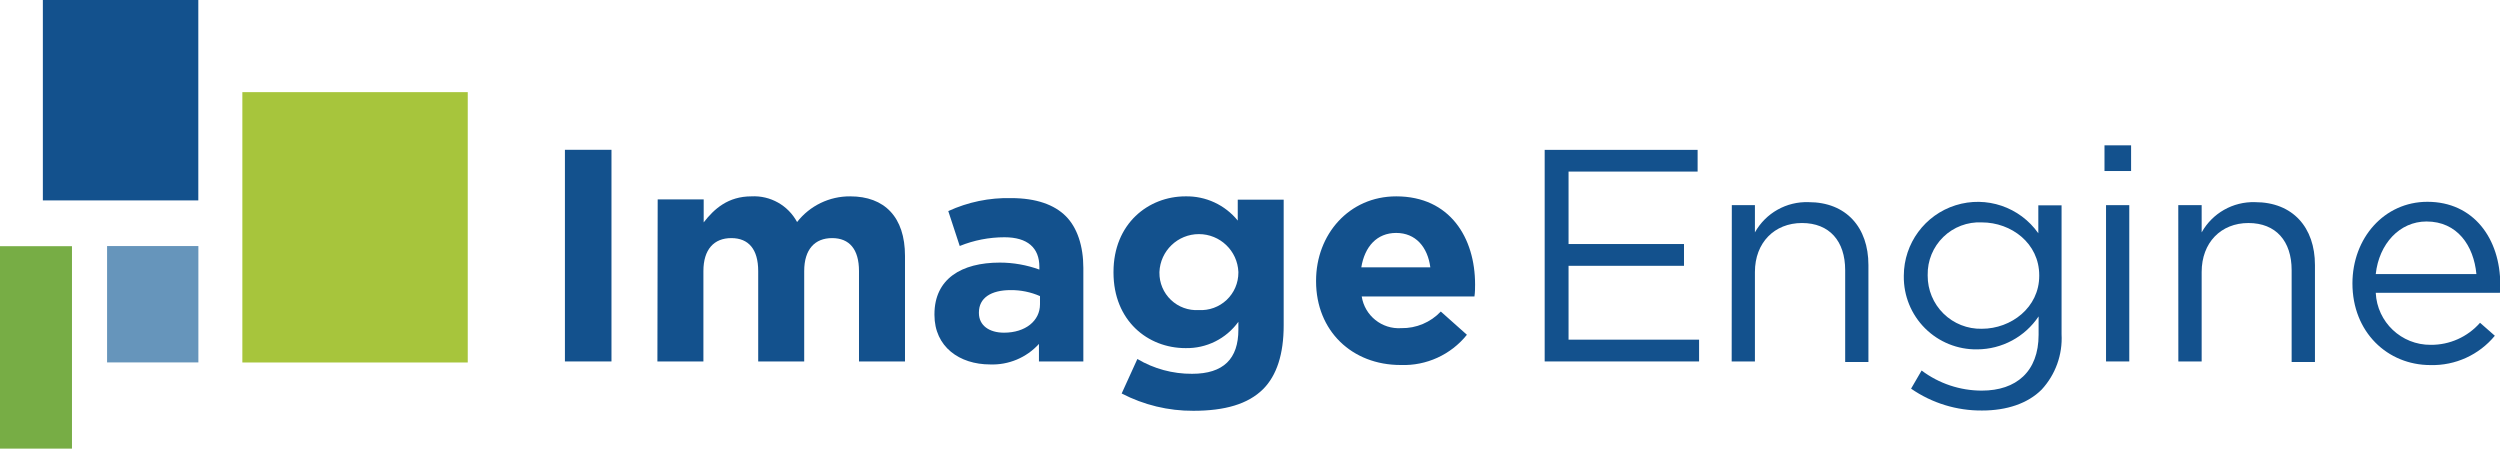
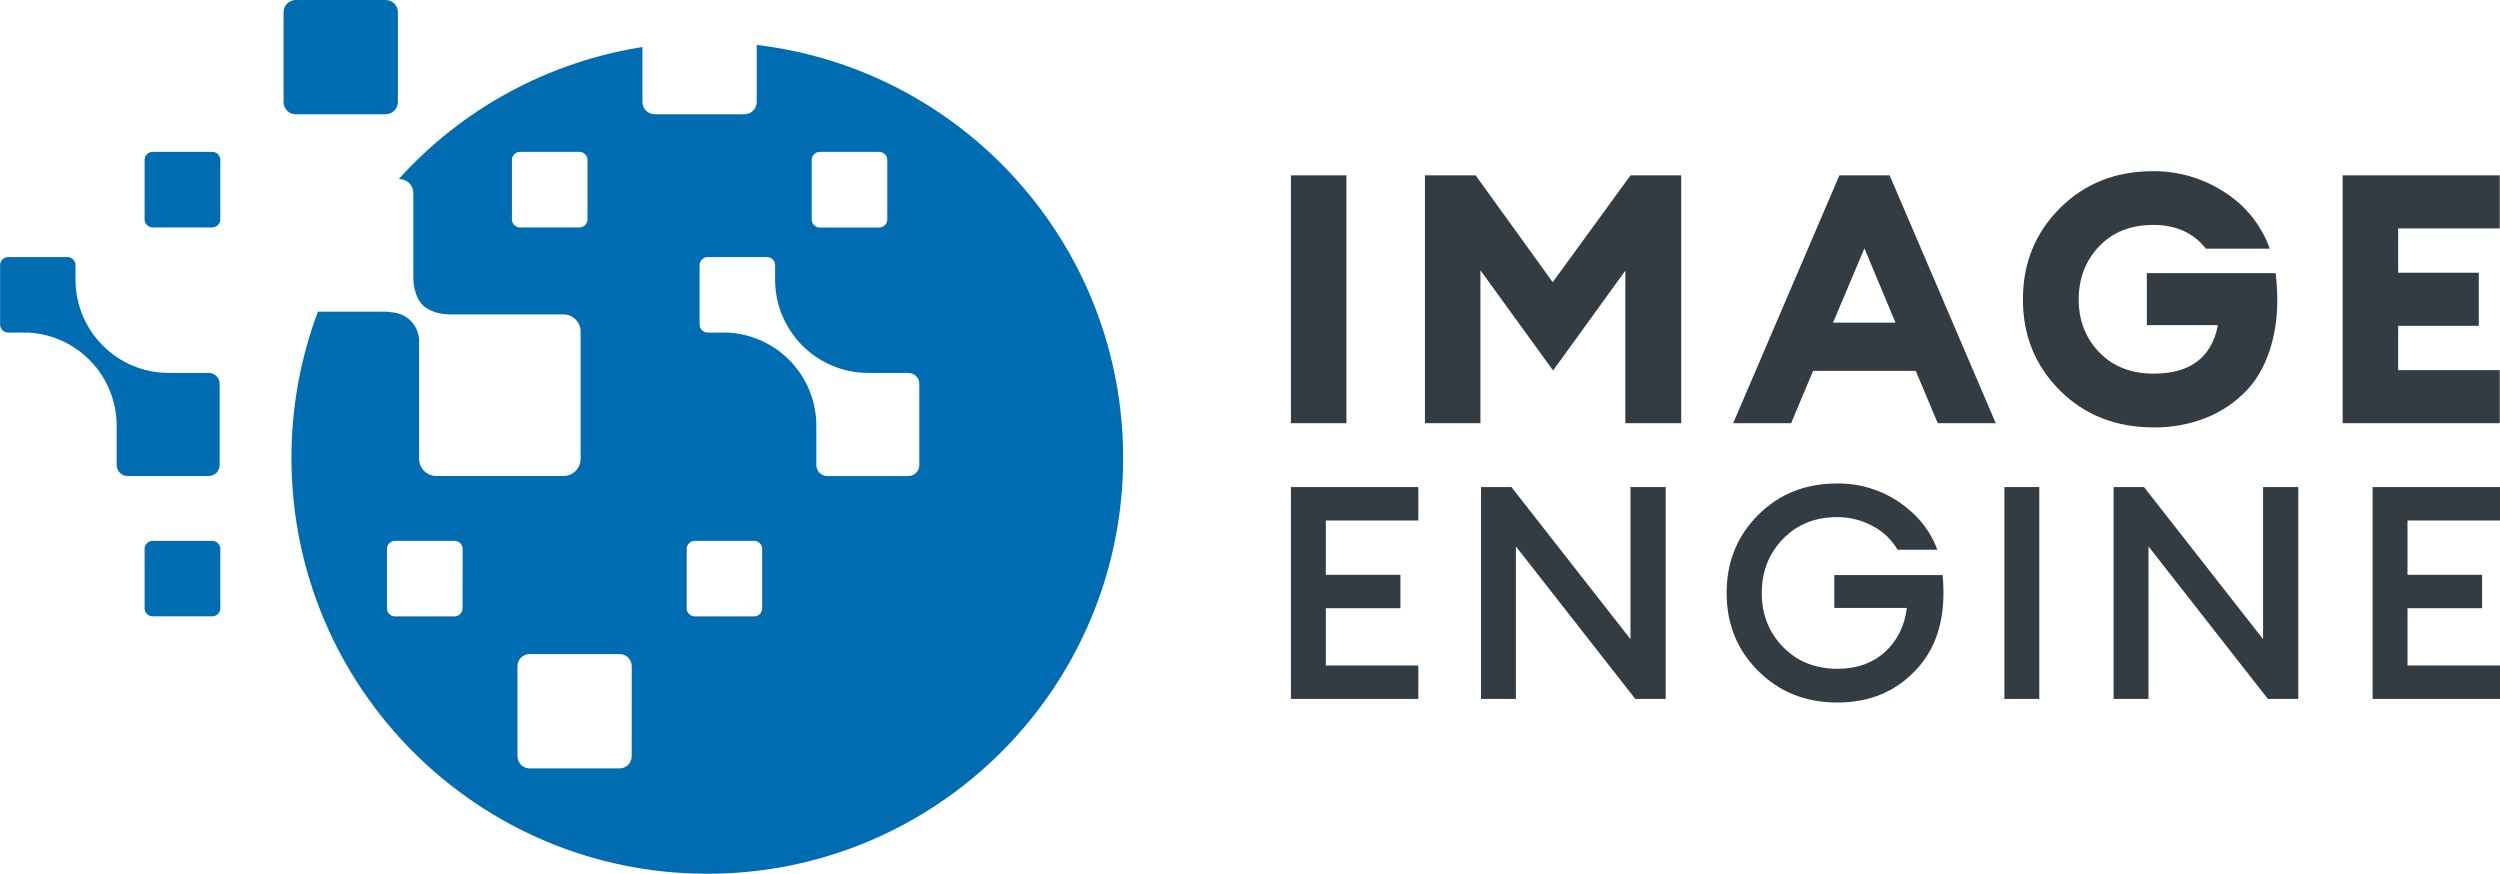
- <svg xmlns="http://www.w3.org/2000/svg" id="Layer_4" data-name="Layer 4" viewBox="0 0 358.15 64.26">
+ <svg xmlns="http://www.w3.org/2000/svg" viewBox="0 0 1232.75 430.81">
  <defs>
-     <style>.cls-1{fill:#13518d;}.cls-2{fill:#a7c53c;}.cls-3{fill:#77ad45;}.cls-4{fill:#6695bb;}</style>
+     <style>.cls-1{fill:#006cb1;}.cls-2{fill:#333c42;}</style>
  </defs>
-   <path class="cls-1" d="M235.88,34.51h21.91v3.11H239.3V48h16.54v3.12H239.3V61.7H258v3.12H235.88Z" transform="translate(-14.59 -13.04)" />
-   <path class="cls-1" d="M262.69,42.43H266v3.9A8.47,8.47,0,0,1,273.69,42c5.41,0,8.57,3.64,8.57,9v13.9h-3.33V51.74c0-4.16-2.25-6.75-6.19-6.75S266,47.8,266,52V64.82h-3.33Z" transform="translate(-14.59 -13.04)" />
-   <path class="cls-1" d="M288.37,68.72l1.51-2.6A14.35,14.35,0,0,0,298.5,69c4.94,0,8.14-2.73,8.14-8V58.37a10.63,10.63,0,0,1-8.79,4.72,10.35,10.35,0,0,1-10.52-10.48v-.09a10.6,10.6,0,0,1,19.27-6.06v-4h3.33V60.92a10.82,10.82,0,0,1-2.85,7.93c-2,2-5,3-8.54,3A17.6,17.6,0,0,1,288.37,68.72Zm18.36-16.16v-.08c0-4.59-4-7.58-8.23-7.58a7.4,7.4,0,0,0-7.75,7.53v.09a7.58,7.58,0,0,0,7.75,7.62C302.74,60.14,306.73,57.07,306.73,52.56Z" transform="translate(-14.59 -13.04)" />
-   <path class="cls-1" d="M316.08,33.86h3.81v3.68h-3.81Zm.22,8.57h3.33V64.82H316.3Z" transform="translate(-14.59 -13.04)" />
-   <path class="cls-1" d="M326.65,42.43H330v3.9A8.47,8.47,0,0,1,337.65,42c5.42,0,8.58,3.64,8.58,9v13.9h-3.34V51.74c0-4.16-2.25-6.75-6.19-6.75S330,47.8,330,52V64.82h-3.34Z" transform="translate(-14.59 -13.04)" />
-   <path class="cls-1" d="M362.82,62.44a9.28,9.28,0,0,0,7.06-3.16L372,61.14a11.56,11.56,0,0,1-9.23,4.2c-6.15,0-11.17-4.72-11.17-11.69,0-6.5,4.55-11.7,10.74-11.7,6.63,0,10.44,5.29,10.44,11.87a11.05,11.05,0,0,1-.05,1.17H354.94A7.82,7.82,0,0,0,362.82,62.44Zm6.54-10.14c-.39-4.07-2.73-7.53-7.15-7.53-3.85,0-6.8,3.2-7.27,7.53Z" transform="translate(-14.59 -13.04)" />
-   <path class="cls-1" d="M95.52,34.5h6.67V64.82H95.52Z" transform="translate(-14.59 -13.04)" />
-   <path class="cls-1" d="M108.81,41.61h6.59V44.9c1.51-1.95,3.5-3.73,6.84-3.73a7,7,0,0,1,6.54,3.68,9.55,9.55,0,0,1,7.62-3.68c4.89,0,7.84,2.95,7.84,8.53V64.82h-6.59V51.87c0-3.12-1.38-4.72-3.85-4.72s-4,1.6-4,4.72V64.82h-6.59V51.87c0-3.12-1.38-4.72-3.85-4.72s-4,1.6-4,4.72V64.82h-6.59Z" transform="translate(-14.59 -13.04)" />
-   <path class="cls-1" d="M148.46,58.15v-.09c0-5.07,3.86-7.4,9.36-7.4a16.56,16.56,0,0,1,5.67,1v-.39c0-2.73-1.69-4.24-5-4.24a17.07,17.07,0,0,0-6.41,1.25l-1.64-5a20.38,20.38,0,0,1,9-1.86c3.6,0,6.2.95,7.84,2.59s2.51,4.29,2.51,7.41V64.82h-6.36V62.31a9,9,0,0,1-7,2.94C152.06,65.25,148.46,62.74,148.46,58.15Zm15.12-1.52V55.46a10.22,10.22,0,0,0-4.2-.86c-2.82,0-4.55,1.12-4.55,3.2v.09c0,1.77,1.47,2.81,3.59,2.81C161.5,60.7,163.58,59,163.58,56.63Z" transform="translate(-14.59 -13.04)" />
-   <path class="cls-1" d="M175.28,69.41l2.25-4.94a15.18,15.18,0,0,0,7.84,2.12c4.51,0,6.63-2.16,6.63-6.32V59.14a9.08,9.08,0,0,1-7.58,3.77c-5.41,0-10.31-3.94-10.31-10.82V52c0-6.93,5-10.83,10.31-10.83a9.39,9.39,0,0,1,7.49,3.47v-3h6.58v18c0,4.15-1,7.19-2.94,9.14-2.17,2.16-5.5,3.11-10,3.11A22,22,0,0,1,175.28,69.41ZM192,52.09V52a5.66,5.66,0,0,0-11.31,0v.09a5.31,5.31,0,0,0,5.64,5.37A5.36,5.36,0,0,0,192,52.09Z" transform="translate(-14.59 -13.04)" />
-   <path class="cls-1" d="M203.13,53.34v-.09c0-6.62,4.72-12.08,11.48-12.08,7.75,0,11.3,6,11.3,12.6,0,.52,0,1.13-.09,1.74H209.67a5.38,5.38,0,0,0,5.67,4.54A7.6,7.6,0,0,0,221,57.67L224.74,61a11.61,11.61,0,0,1-9.48,4.33C208.28,65.34,203.13,60.44,203.13,53.34Zm16.37-2c-.39-2.94-2.12-4.93-4.89-4.93s-4.51,1.95-5,4.93Z" transform="translate(-14.59 -13.04)" />
-   <rect class="cls-2" x="34.72" y="13.2" width="32.29" height="38.73" />
-   <rect class="cls-1" x="6.14" width="22.27" height="28.71" />
-   <rect class="cls-3" y="35.27" width="10.31" height="29" />
-   <rect class="cls-4" x="15.34" y="35.25" width="13.08" height="16.67" />
+   <g id="Layer_2" data-name="Layer 2">
+     <g id="Layer_1-2" data-name="Layer 1">
+       <path class="cls-1" d="M373.13,22.16V50.33a6,6,0,0,1-6,6H322.79a6,6,0,0,1-6-6V23.2A204.63,204.63,0,0,0,196.64,88.28h.24a6.94,6.94,0,0,1,6.94,6.94v41.7c0,2.44.55,10,5,13.87,4.24,3.66,10.11,4.19,12.42,4.25h56.6a8.46,8.46,0,0,1,8.46,8.45v62.77a8.45,8.45,0,0,1-8.46,8.45H215.11a8.45,8.45,0,0,1-8.45-8.45V168.17A14.29,14.29,0,0,0,193.09,154a20.69,20.69,0,0,0-2.78-.31H156.77a204.59,204.59,0,0,0-13.05,72.11c0,113.25,91.8,205.05,205.05,205.05s205.05-91.8,205.05-205C553.82,120.76,474.89,34.21,373.13,22.16Zm-87.37,90H256.43a4,4,0,0,1-4-4V78.87a4,4,0,0,1,4-4h29.33a4,4,0,0,1,3.95,4V108.2A4,4,0,0,1,285.76,112.15ZM228.08,300a4,4,0,0,1-4,3.95H194.8a4,4,0,0,1-4-3.95V270.64a4,4,0,0,1,4-3.95h29.33a4,4,0,0,1,4,3.95Zm83.41,72.9a6,6,0,0,1-6,6H261.16a6,6,0,0,1-6-6V328.51a6,6,0,0,1,6-6h44.36a6,6,0,0,1,6,6Zm88.75-294a4,4,0,0,1,3.95-4h29.33a4,4,0,0,1,4,4V108.2a4,4,0,0,1-4,4H404.19a4,4,0,0,1-3.95-4ZM375.83,300a4,4,0,0,1-3.95,3.95H342.55A4,4,0,0,1,338.6,300V270.64a4,4,0,0,1,3.95-3.95h29.33a4,4,0,0,1,3.95,3.95Zm77.49-70.65a5.39,5.39,0,0,1-5.39,5.39h-40a5.39,5.39,0,0,1-5.39-5.39V209.79A46,46,0,0,0,358.74,164h-9.82a4,4,0,0,1-3.95-3.95V130.75a4,4,0,0,1,3.95-4h29.33a4,4,0,0,1,3.95,4v7.34A46,46,0,0,0,428,183.89h19.92a5.39,5.39,0,0,1,5.39,5.4Zm-263.13-173H145.83a6,6,0,0,1-6-6V6a6,6,0,0,1,6-6h44.36a6,6,0,0,1,6,6V50.33A6,6,0,0,1,190.19,56.31ZM104.63,303.92H75.3a4,4,0,0,1-4-3.95V270.64a4,4,0,0,1,4-3.95h29.33a4,4,0,0,1,4,3.95V300A4,4,0,0,1,104.63,303.92Zm0-191.77H75.3a4,4,0,0,1-4-4V78.87a4,4,0,0,1,4-4h29.33a4,4,0,0,1,4,4V108.2A4,4,0,0,1,104.63,112.15ZM103,183.89H83.05a46,46,0,0,1-45.82-45.8v-7.34a4,4,0,0,0-3.95-4H4a4,4,0,0,0-3.95,4v29.33A4,4,0,0,0,4,164h9.82A46,46,0,0,1,57.53,209.8v1.69h0v17.83a5.39,5.39,0,0,0,5.39,5.39h40a5.39,5.39,0,0,0,5.39-5.39v-40A5.39,5.39,0,0,0,103,183.89Z" />
+       <path class="cls-2" d="M636.55,208.68V86.47h27.37V208.68Z" />
+       <path class="cls-2" d="M702.64,86.47h25l38,52.67L804,86.47h25V208.68H801.45V133.46l-35.63,49.23L730,133.29v75.39H702.64Z" />
+       <path class="cls-2" d="M854.63,208.68,907,86.47h24.78l52.33,122.21H955.5l-10.85-25.82h-50.6L883.2,208.68Zm64.72-86.23-15.49,36.66h30.81Z" />
+       <path class="cls-2" d="M1062,210.75q-28.05,0-46.3-18.25T997.5,147.58q0-26.69,18.24-44.93t46-18.24a63.48,63.48,0,0,1,35.11,10.32,54.62,54.62,0,0,1,22.38,27.89h-31.5q-9.12-11.7-26-11.71-16.53,0-26.59,10.5T1025,147.58q0,15.66,10.15,26.16t26.85,10.5q27,0,31.67-23.93H1058.6V134.67h63.52q2.24,18.77-1.64,33.65t-12.39,23.92A56.44,56.44,0,0,1,1087.86,206,68.17,68.17,0,0,1,1062,210.75Z" />
+       <path class="cls-2" d="M1155.16,208.68V86.47h77.46v26.16h-50.09v21.86h39.76v26.17h-39.76v21.86h50.09v26.16Z" />
+       <path class="cls-2" d="M636.55,344.64V240.17h62.83v16.48H653.76v26.78h36.79v16.48H653.76v28.25h45.62v16.48Z" />
+       <path class="cls-2" d="M821.36,344.64h-15l-58.86-75.19v75.19H730.28V240.17h15l58.71,75v-75h17.37Z" />
+       <path class="cls-2" d="M906,346.41q-23.4,0-39-15.53t-15.6-38.47q0-22.95,15.53-38.48t38.91-15.52a53.17,53.17,0,0,1,30.76,9.27q13.53,9.27,18.68,23.39H935.68a30.47,30.47,0,0,0-12.14-11.62A36.15,36.15,0,0,0,905.81,255q-16.18,0-26.63,10.75t-10.45,26.63q0,15.88,10.45,26.63T906,329.78q14.26,0,23.4-8.24t10.88-21.78H904.49V283.58H957.9q2.79,29.13-12.43,46T906,346.41Z" />
+       <path class="cls-2" d="M988.36,344.64V240.17h17.21V344.64Z" />
+       <path class="cls-2" d="M1133.29,344.64h-15l-58.86-75.19v75.19h-17.21V240.17h15l58.7,75v-75h17.37Z" />
+       <path class="cls-2" d="M1169.93,344.64V240.17h62.82v16.48h-45.61v26.78h36.78v16.48h-36.78v28.25h45.61v16.48Z" />
+     </g>
+   </g>
</svg>
